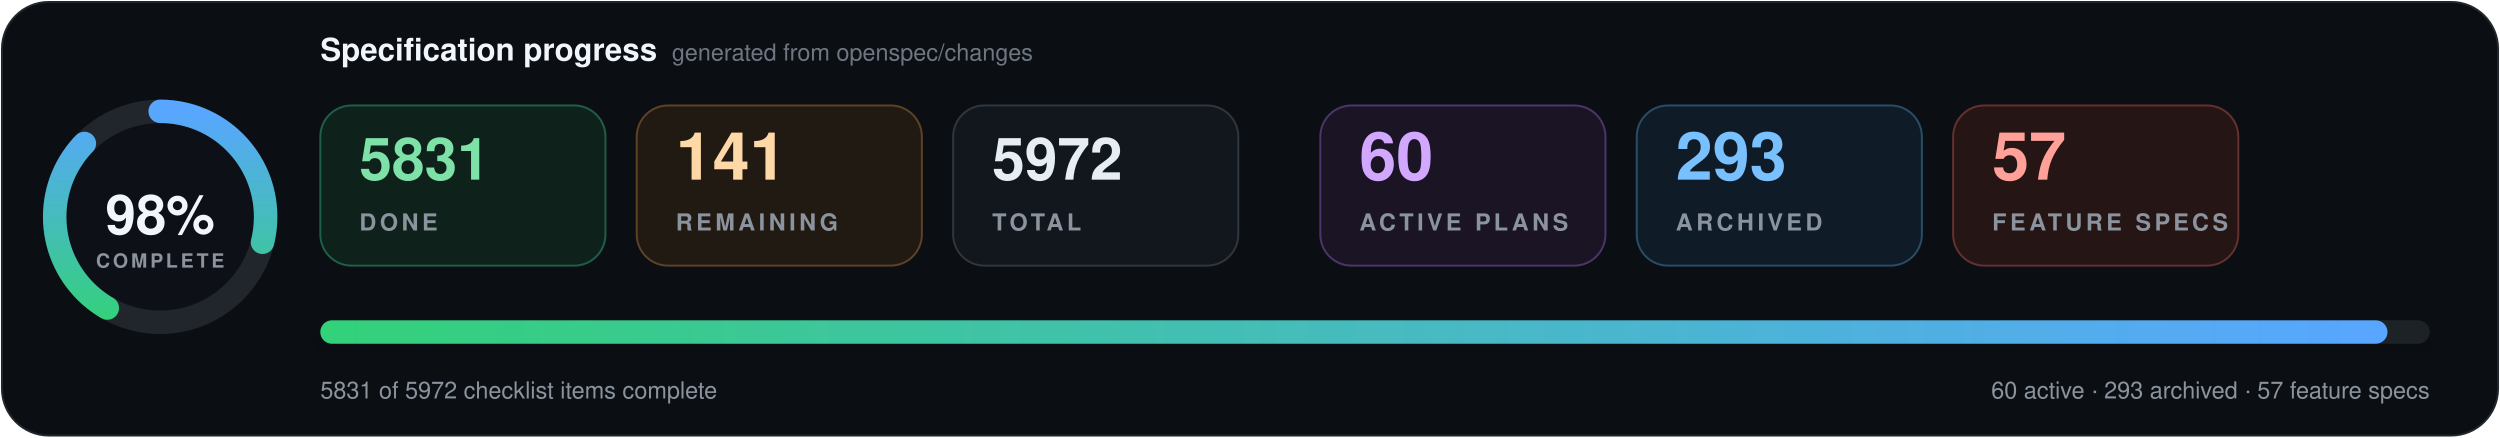
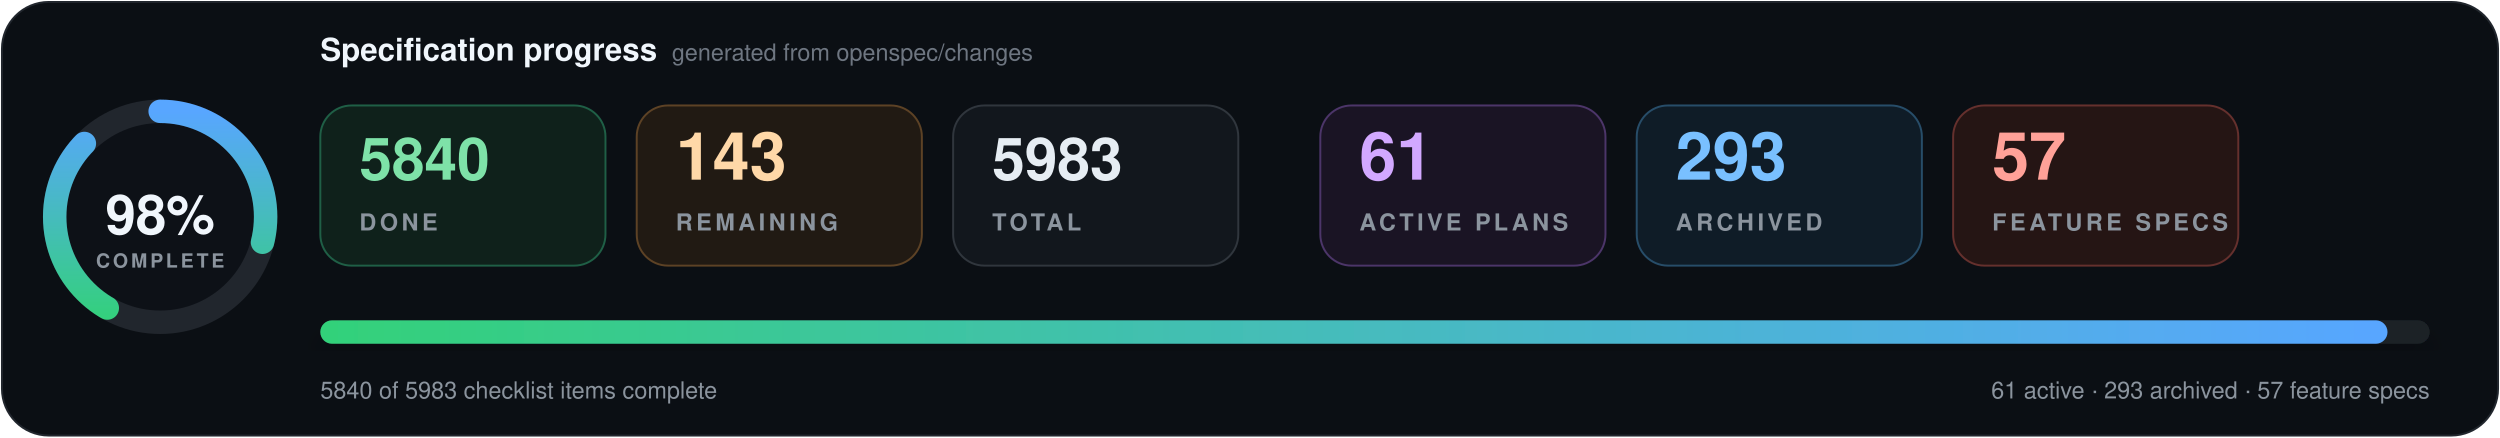
- <svg xmlns="http://www.w3.org/2000/svg" data-cache-version="1794777082" width="1280" height="224" viewBox="0 0 1280 224" role="img" aria-labelledby="title description" font-family="system-ui, -apple-system, BlinkMacSystemFont, 'Segoe UI', Helvetica, Arial, sans-serif" font-variant-numeric="tabular-nums">
+ <svg xmlns="http://www.w3.org/2000/svg" data-cache-version="1794781225" width="1280" height="224" viewBox="0 0 1280 224" role="img" aria-labelledby="title description" font-family="system-ui, -apple-system, BlinkMacSystemFont, 'Segoe UI', Helvetica, Arial, sans-serif" font-variant-numeric="tabular-nums">
  <defs>
    <linearGradient id="progress" x1="0" x2="1">
      <stop offset="0" stop-color="#33d17a" />
      <stop offset="1" stop-color="#58a6ff" />
    </linearGradient>
    <filter id="shadow" x="-10%" y="-20%" width="120%" height="150%">
      <feDropShadow dx="0" dy="7" stdDeviation="9" flood-color="#000" flood-opacity=".28" />
    </filter>
  </defs>
  <rect x="1" y="1" width="1278" height="222" rx="24" fill="#0b0f14" stroke="#21262d" />
  <g transform="translate(82 111)">
    <circle r="54" fill="#0d1117" stroke="#21262d" stroke-width="12" />
    <circle r="54" fill="none" stroke="url(#progress)" stroke-width="12" stroke-linecap="round" pathLength="100" stroke-dasharray="98 100" transform="rotate(-90)" />
    <text y="-1" text-anchor="middle" dominant-baseline="middle" fill="#f0f6fc" font-size="28" font-weight="800">98%</text>
    <text y="26" text-anchor="middle" fill="#8b949e" font-size="10" font-weight="700" letter-spacing="1.5">COMPLETE</text>
  </g>
  <text x="164" y="31" fill="#f0f6fc" font-size="16" font-weight="750">Specification progress</text>
  <text x="344" y="31" fill="#6e7681" font-size="12">generated from openspec/changes</text>
  <g transform="translate(164 54)">
    <rect width="146" height="82" rx="16" fill="#0f211b" stroke="#1f5f46" />
-     <text x="20" y="38" fill="#7ee2a8" font-size="30" font-weight="750">5831</text>
+     <text x="20" y="38" fill="#7ee2a8" font-size="30" font-weight="750">5840</text>
    <text x="20" y="64" fill="#8b949e" font-size="12" font-weight="700" letter-spacing="1.8">DONE</text>
  </g>
  <g transform="translate(326 54)">
    <rect width="146" height="82" rx="16" fill="#211a13" stroke="#5d4225" />
-     <text x="20" y="38" fill="#ffd8a8" font-size="34" font-weight="750">141</text>
+     <text x="20" y="38" fill="#ffd8a8" font-size="34" font-weight="750">143</text>
    <text x="20" y="64" fill="#8b949e" font-size="12" font-weight="700" letter-spacing="1.8">REMAINING</text>
  </g>
  <g transform="translate(488 54)">
    <rect width="146" height="82" rx="16" fill="#12171d" stroke="#30363d" />
-     <text x="20" y="38" fill="#e6edf3" font-size="30" font-weight="750">5972</text>
+     <text x="20" y="38" fill="#e6edf3" font-size="30" font-weight="750">5983</text>
    <text x="20" y="64" fill="#8b949e" font-size="12" font-weight="700" letter-spacing="1.8">TOTAL</text>
  </g>
  <g transform="translate(676 54)">
    <rect width="146" height="82" rx="16" fill="#1a1424" stroke="#4c3569" />
-     <text x="20" y="38" fill="#d2a8ff" font-size="34" font-weight="750">60</text>
+     <text x="20" y="38" fill="#d2a8ff" font-size="34" font-weight="750">61</text>
    <text x="20" y="64" fill="#8b949e" font-size="12" font-weight="700" letter-spacing="1.8">ACTIVE PLANS</text>
  </g>
  <g transform="translate(838 54)">
    <rect width="146" height="82" rx="16" fill="#0f1c27" stroke="#274d69" />
    <text x="20" y="38" fill="#79c0ff" font-size="34" font-weight="750">293</text>
    <text x="20" y="64" fill="#8b949e" font-size="12" font-weight="700" letter-spacing="1.8">ARCHIVED</text>
  </g>
  <g transform="translate(1000 54)">
    <rect width="146" height="82" rx="16" fill="#251514" stroke="#65302d" />
    <text x="20" y="38" fill="#ffa198" font-size="34" font-weight="750">57</text>
    <text x="20" y="64" fill="#8b949e" font-size="12" font-weight="700" letter-spacing="1.8">FEATURE SPECS</text>
  </g>
  <g filter="url(#shadow)">
    <rect x="164" y="164" width="1080" height="12" rx="6" fill="#1b2128" />
    <rect x="164" y="164" width="1058.4" height="12" rx="6" fill="url(#progress)" />
  </g>
-   <text x="164" y="204" fill="#8b949e" font-size="12">5831 of 5972 checklist items complete</text>
-   <text x="1244" y="204" text-anchor="end" fill="#8b949e" font-size="12">60 active · 293 archived · 57 feature specs</text>
+   <text x="164" y="204" fill="#8b949e" font-size="12">5840 of 5983 checklist items complete</text>
+   <text x="1244" y="204" text-anchor="end" fill="#8b949e" font-size="12">61 active · 293 archived · 57 feature specs</text>
</svg>
